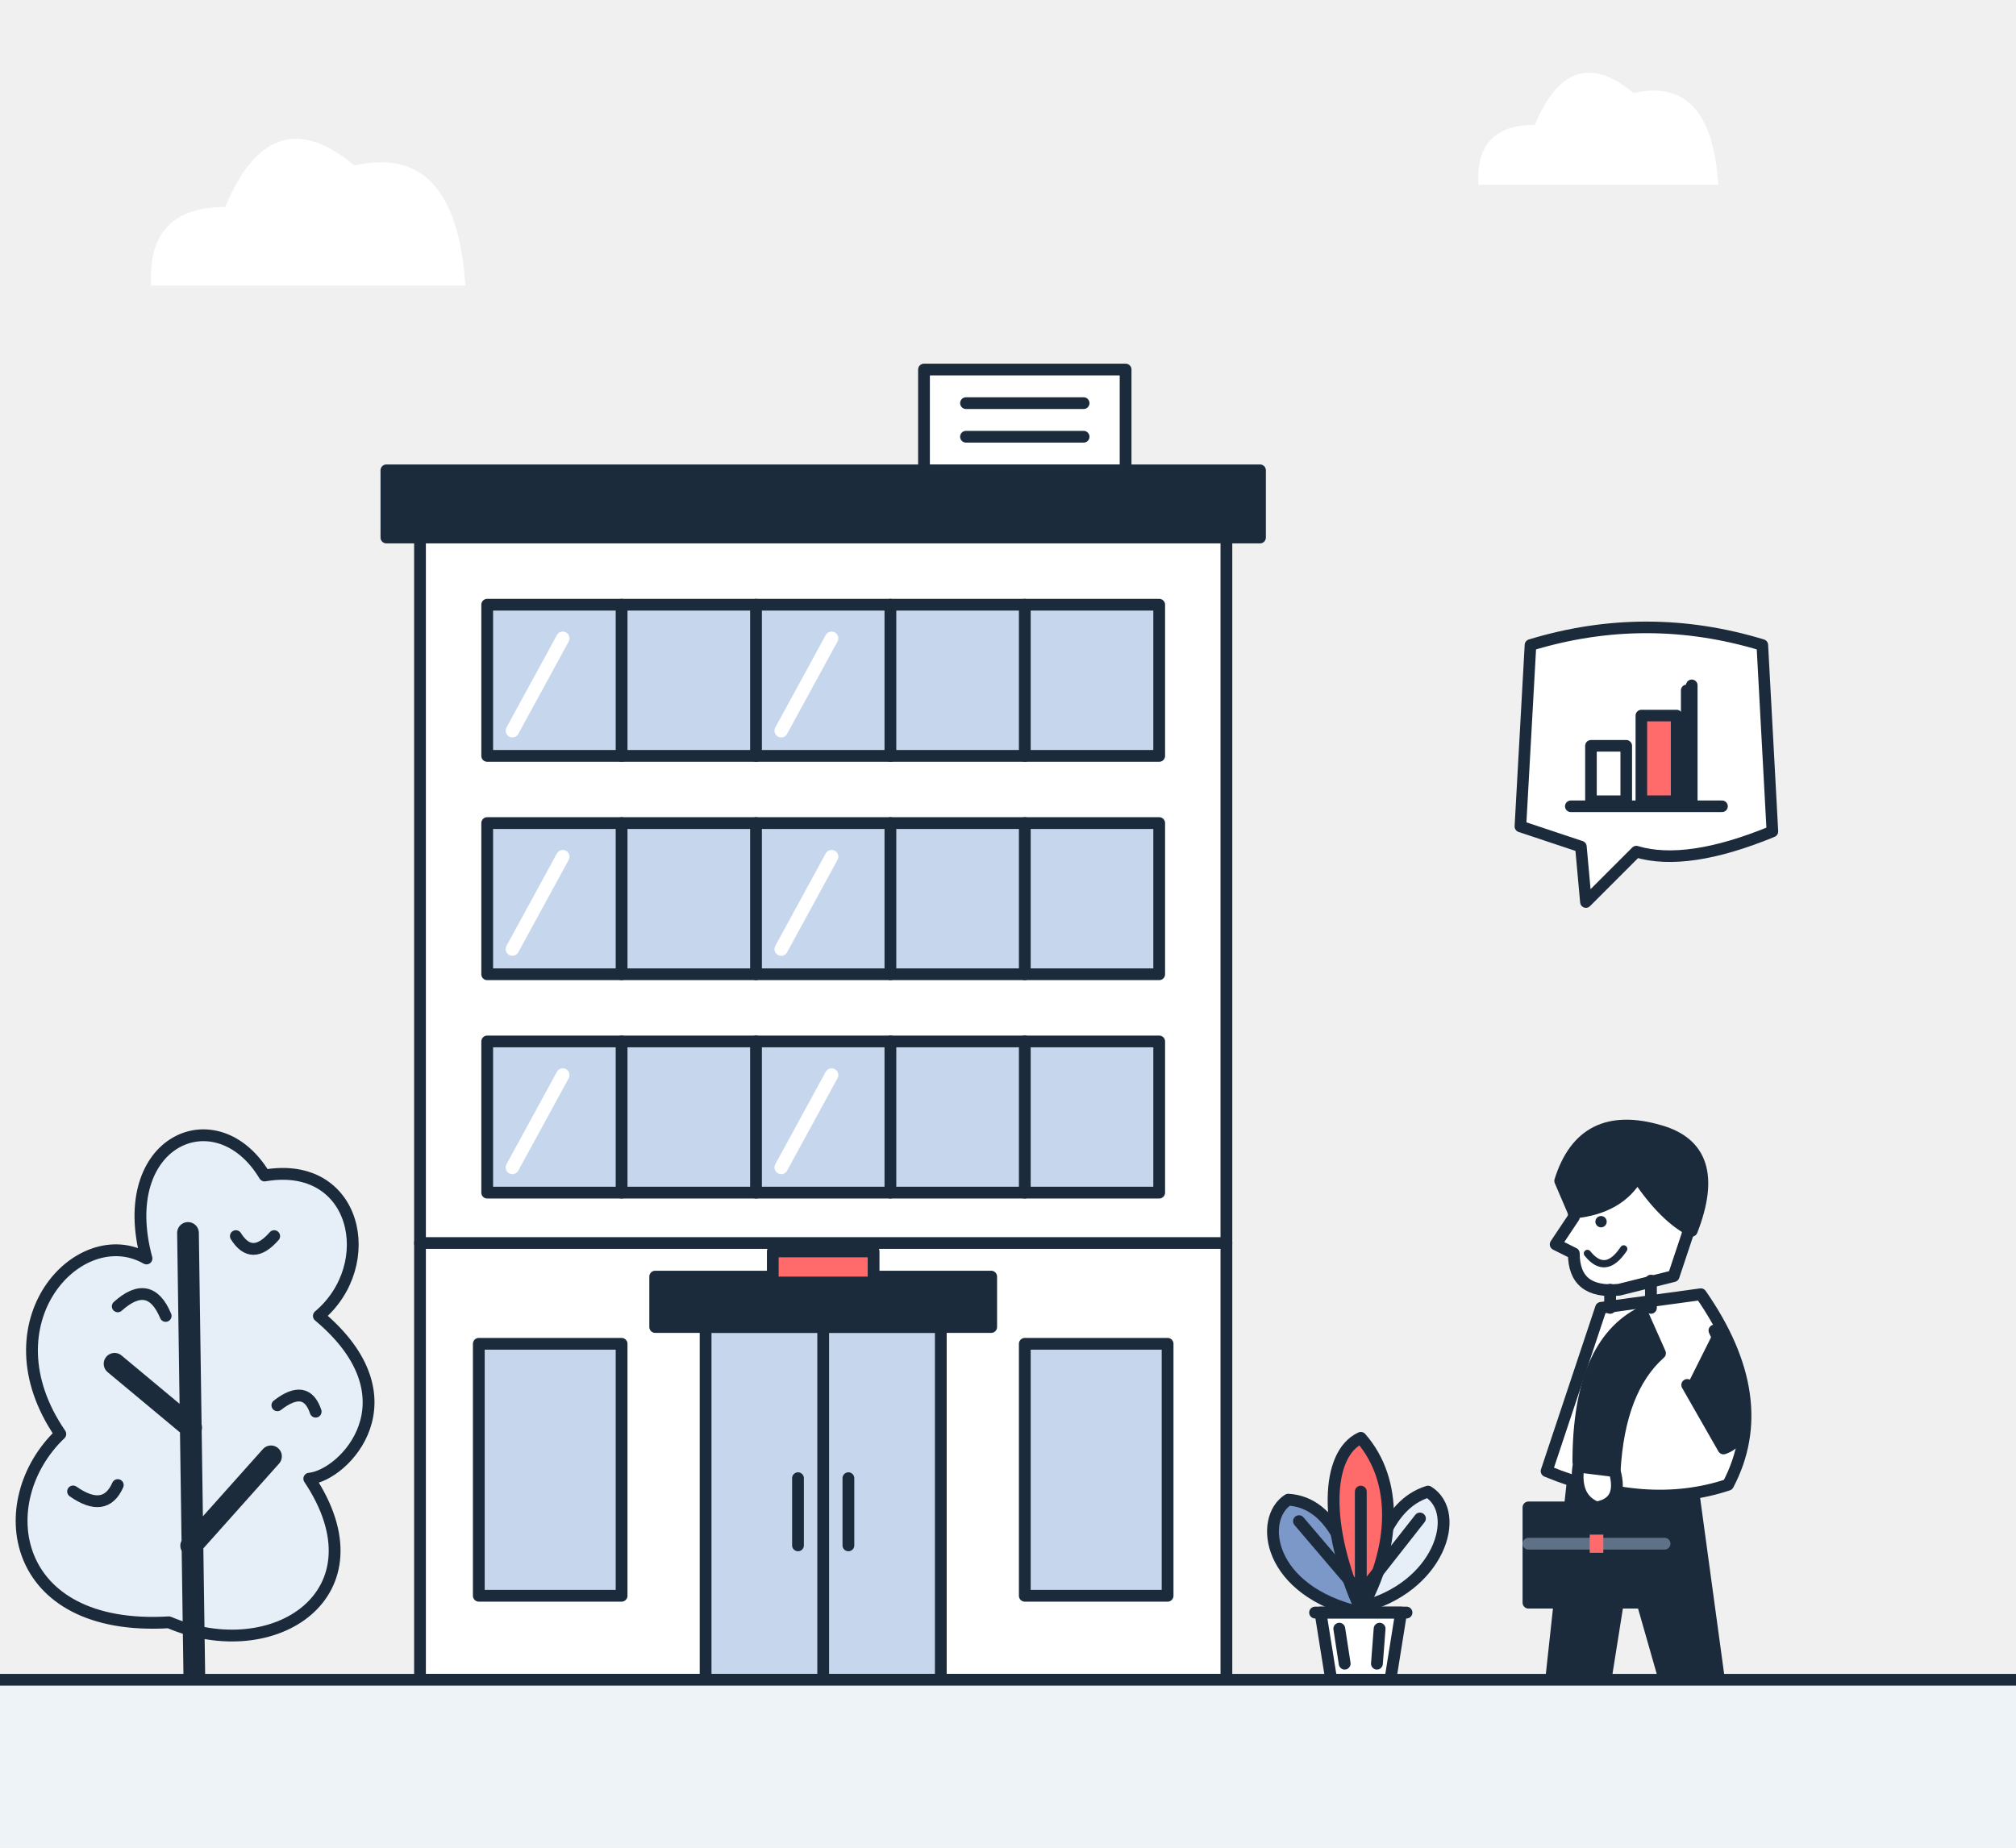
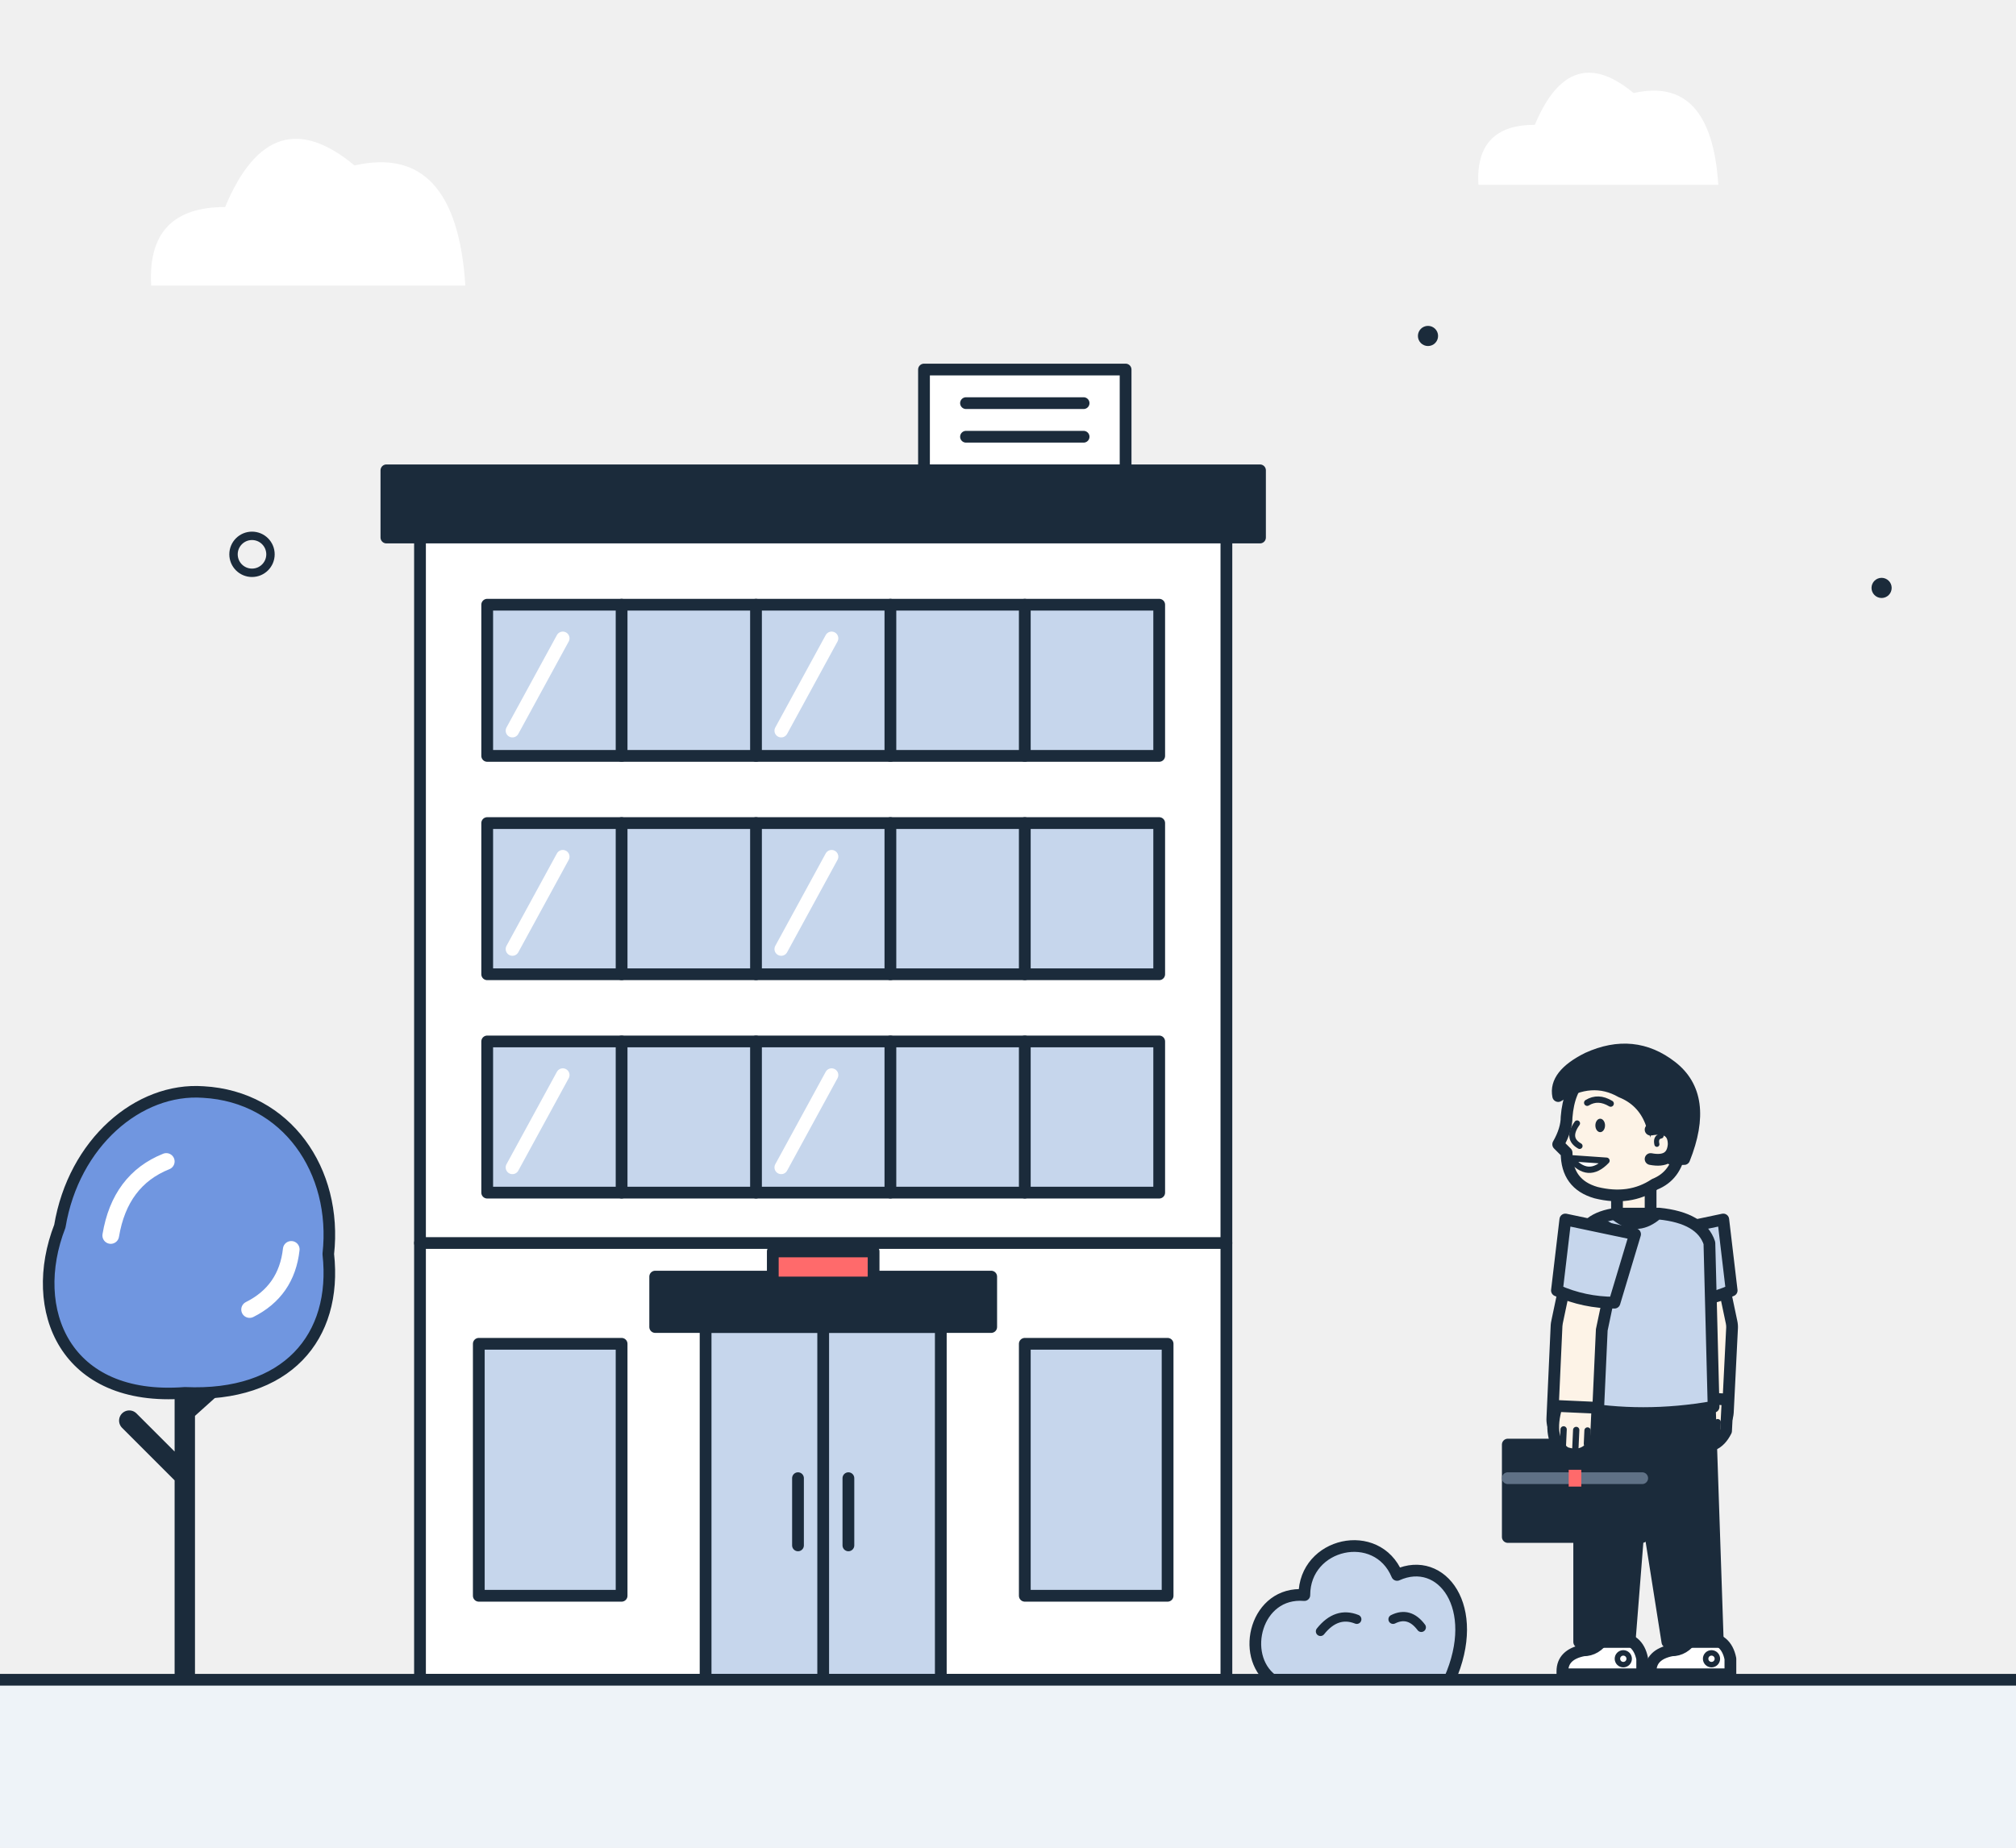
<svg xmlns="http://www.w3.org/2000/svg" class="people-scene" aria-hidden="true" focusable="false" viewBox="0 0 240 220" width="240" height="220" fill="none">
  <g stroke="#1b2b3b" stroke-width="1.4" stroke-linejoin="round" stroke-linecap="round">
+     <circle cx="30" cy="66" r="2.2" stroke-width="1" />
+     <circle cx="170" cy="40" r="1.2" fill="#1b2b3b" stroke="none" />
+     <circle cx="224" cy="70" r="1.2" fill="#1b2b3b" stroke="none" />
    <g class="af-cloud">
      <path transform="translate(18 34) scale(0.55)" d="M0 0q-1-17 16-17q10-24 28-9q22-5 24 26Z" fill="#fff" stroke="none" />
      <path transform="translate(176 22) scale(0.42)" d="M0 0q-1-17 16-17q10-24 28-9q22-5 24 26Z" fill="#fff" stroke="none" />
    </g>
    <path d="M110 56V44h24v12Z" fill="#ffffff" />
    <path d="M115 48h14M115 52h14" />
    <path d="M46 56H150V64H46Z" fill="#1b2b3b" />
    <path d="M50 64H146V200H50Z" fill="#ffffff" />
    <path d="M58 72H138V90H58Z" fill="#c6d6ec" />
    <path d="M74 72v18M90 72v18M106 72v18M122 72v18" />
    <path d="M61 87l6-11M93 87l6-11" stroke="#fff" stroke-width="1.6" />
    <path d="M58 98H138V116H58Z" fill="#c6d6ec" />
    <path d="M74 98v18M90 98v18M106 98v18M122 98v18" />
    <path d="M61 113l6-11M93 113l6-11" stroke="#fff" stroke-width="1.6" />
    <path d="M58 124H138V142H58Z" fill="#c6d6ec" />
    <path d="M74 124v18M90 124v18M106 124v18M122 124v18" />
    <path d="M61 139l6-11M93 139l6-11" stroke="#fff" stroke-width="1.6" />
    <path d="M50 148H146" />
    <path d="M57 160H74V190H57Z" fill="#c6d6ec" />
    <path d="M122 160H139V190H122Z" fill="#c6d6ec" />
    <path d="M84 158H112V200H84Z" fill="#c6d6ec" />
    <path d="M98 158V200M95 176v8M101 176v8" />
    <path d="M78 152H118V158H78Z" fill="#1b2b3b" />
    <path d="M92 152v-3h12v3" fill="#ff6a6b" />
-     <g transform="translate(162 192) scale(0.32)" stroke-width="4.4">
+     <g transform="translate(162 200) scale(0.48)" stroke-width="2.9">
      <g class="af-sway" style="animation-delay:-1.1s">
-         <path d="M0 0C-35-8-38-35-27-42C-10-41-3-20 0 0" fill="#7c98c8" />
-         <path d="M0-2C29-9 38-37 25-45C9-40 5-20 0-2" fill="#e6eef7" />
-         <path d="M0-1C-14-32-13-59 0-65C14-49 13-24 0-1" fill="#ff6a6b" />
-         <path d="M0 6v-51M0-7l-23-27M0-7l22-28" />
+         <path d="M-22 0C-30-6-26-22-14-21C-14-34 4-38 9-26C20-31 30-18 22 0Z" fill="#c6d6ec" />
+         <path d="M-10-12q4-5 9-3M8-15q4-2 7 2" stroke-width="2.3" />
      </g>
-       <path d="M-15 0h30l-4 25h-22Z" fill="#ffffff" />
-       <path d="M-17 0h34M-8 6l2 13M7 6l-1 13" />
    </g>
-     <g transform="translate(22 200) scale(0.38)" stroke-width="3.7">
+     <g transform="translate(22 200) scale(0.551)" stroke-width="2.5">
+       <path d="M0 0V-70M0-44l-12-12M0-58l10-9" stroke-width="4.4" />
      <g class="af-sway" style="animation-delay:-4s">
-         <path d="M-5-18C-55-15-61-56-39-77C-63-112-33-144-12-132C-22-169 10-183 25-158C54-163 61-130 42-114C73-88 50-64 39-63C63-27 28-4-5-18Z" fill="#e6eef7" />
-         <path d="M-21-117q10-9 15 3M16-139q5 8 12 0M29-86q9-7 12 2M-35-59q10 7 14-2" />
+         <path d="M0-62C-26-60-34-80-27-98C-24-116-10-128 4-127C22-126 33-110 31-92C33-74 22-61 0-62Z" fill="#7096e0" />
+         <path d="M-16-96q2-12 12-16M14-80q8-4 9-13" stroke="#fff" stroke-width="3.6" />
      </g>
-       <path d="M3 0l-2-140M2-79l-24-20M2-42l25-28" stroke-width="6.8" />
-       <path d="M-14 1h34" />
    </g>
-     <g class="af-person" transform="translate(196 200) scale(-0.54 0.54)" stroke-width="2.6">
-       <g transform="translate(0-44)">
-         <path d="M-10 0l-6 44h12L6 9V0Z" fill="#1b2b3b" />
-         <path d="M-19 45h17" />
-         <path d="M2 0l7 44h12L16-2Z" fill="#1b2b3b" />
-         <path d="M8 45h17" />
+     <g class="af-person" transform="translate(196 200) scale(-0.5 0.5)" stroke-width="2.8">
+       <path d="M-11 -103L-15 -84L-14 -64" stroke="#1b2b3b" stroke-width="13.6" />
+       <path d="M-11 -103L-15 -84L-14 -64" stroke="#fdf3e7" stroke-width="8" />
+       <g transform="translate(-14 -64) rotate(87.1) scale(1 1)">
+         <path d="M-3-4.5Q5-6.5 8-2Q9.5 3 4.5 5.2H-3Z" fill="#fdf3e7" />
+         <path d="M2.5-2.6h4M2.5 .4h4.6M2.5 3.1h3.2" stroke-width="1.5" />
      </g>
-       <path d="M-12-85Q-28-62-18-43Q0-37 22-46L10-82Z" fill="#ffffff" />
-       <g class="af-arm" style="transform-origin:4px -77px;animation-name:af-swing;animation-duration:2.6s;animation-delay:0s">
-         <path d="M1-81Q15-74 15-48L7-46Q6-64-3-72Z" fill="#1b2b3b" />
-         <g class="af-level" style="transform-origin:11px -40px;animation-name:af-swing-case;animation-duration:2.6s;animation-delay:0s">
-           <path d="M7-38v-5h8v5" stroke-width="2" />
-           <path d="M-4-38h30v21h-30Z" fill="#1b2b3b" />
-           <path d="M-4-30h30" stroke="#5f7186" />
-           <path d="M9.5-32h3v4h-3Z" fill="#ff6a6b" stroke="none" />
+       <path d="M-18.3 -109.6L-20.3 -92.7Q-13.8 -89.8 -6.6 -89.8L-1.7 -106.1Z" fill="#c6d6ec" />
+       <path d="M-20 0V-5Q-19-10 -14-10H-11Q-9-7 -6-7Q-1-6 -1-2V0Z" fill="#ffffff" />
+       <path d="M-20-2H-1" stroke-width="1.4" />
+       <circle cx="-15.5" cy="-5" r="1.4" stroke-width="1.3" />
+       <path d="M-11-10l2-3M-8.5-9l2-3" stroke-width="1.3" />
+       <path d="M1 0V-5Q2-10 7-10H10Q12-7 15-7Q20-6 20-2V0Z" fill="#ffffff" />
+       <path d="M1-2H20" stroke-width="1.4" />
+       <circle cx="5.5" cy="-5" r="1.4" stroke-width="1.3" />
+       <path d="M10-10l2-3M12.5-9l2-3" stroke-width="1.3" />
+       <path d="M-15-68L-17-9H-5L1-47L4-9H16L16-68Z" fill="#1b2b3b" />
+       <path d="M-1-108v-10h8v9" fill="#fdf3e7" />
+       <path d="M-15-104Q-13-110-3-111H7Q15-110 16-104L17-65Q1-62-16-65Z" fill="#c6d6ec" />
+       <path d="M-2-110.5q4.5 3.5 9 0" />
+       <path d="M-8-126Q-11-146 5-147Q18-147 19-134Q19-131 21-127.5L19-125.5Q19-118 12-116Q4-114-2-118Q-7-120-8-126Z" fill="#fdf3e7" />
+       <path d="M-9-124Q-15-139-6-146Q3-153 14-148Q22-144 21-139Q13-144 6-140Q1-138-1-133Q-3-127-6-124Z" fill="#1b2b3b" />
+       <path d="M-1-131q-5.5-1-5.5 3.5q.3 4.5 5.5 3.5" fill="#fdf3e7" />
+       <path d="M-3.5-129.5q1.4.3 1 2" stroke-width="1.2" />
+       <ellipse cx="11" cy="-132" rx="1.15" ry="1.6" fill="#1b2b3b" stroke="none" />
+       <path d="M8.5-137.2q3-1.8 5.6-.2" stroke-width="1.5" />
+       <path d="M16.5-132.5q2.6 3.6-.6 5.4" stroke-width="1.4" />
+       <path d="M9.5-123.6q4.4 4.6 8.6-.6Z" fill="#fff" stroke-width="1.5" />
+       <g class="af-arm" style="transform-origin:12px -103px;animation-name:af-swing;animation-duration:2.6s;animation-delay:0s">
+         <g class="af-level" style="transform-origin:17px -60px;animation-name:af-swing-case;animation-duration:2.6s;animation-delay:0s">
+           <path d="M12-56v-5h10v5" stroke-width="2.4" />
+           <path d="M1-56h32v22h-32Z" fill="#1b2b3b" />
+           <path d="M1-48h32" stroke="#5f7186" />
+           <path d="M15.5-50h3v4h-3Z" fill="#ff6a6b" stroke="none" />
        </g>
-         <path d="M7-46q-2 7 4 8q5-2 4-9Z" fill="#ffffff" />
-       </g>
-       <path d="M-15-77Q-26-54-17-51L-9-65" fill="#1b2b3b" />
-       <path d="M-9-98Q-14-117 4-117Q16-117 16-102L20-96L16-94Q16-85 6-86L-6-89Z" fill="#ffffff" />
-       <path d="M-10-99Q-17-117-3-121Q14-126 19-110L16-103Q6-104 2-111Q-4-102-10-99Z" fill="#1b2b3b" />
-       <path d="M-1-88v6M8-86v4" />
-       <circle cx="10" cy="-101" r="1.25" fill="#1b2b3b" stroke="none" />
-       <path d="M5-95Q9-89 13-94" stroke-width="1.6" />
-       <path d="M8-105q3-2 5 0" stroke-width="1" />
-     </g>
-     <g transform="translate(196 90) scale(.6)" stroke-width="2.3">
-       <g class="af-note" style="animation-delay:-4.2s">
-         <path d="M-23-22Q0-29 23-22L25 15Q8 22-2 19L-12 29l-1-11-12-4Z" fill="#ffffff" />
-         <path d="M-11 9V-2h7v11Z" fill="#ffffff" />
-         <path d="M-1 9V-8h7V9Z" fill="#ff6a6b" />
-         <path d="M9 9V-14h0" />
-         <path d="M-15 10h30M8 9V-13" />
+         <path d="M12 -103L16 -84L17 -62" stroke="#1b2b3b" stroke-width="13.6" />
+         <path d="M12 -103L16 -84L17 -62" stroke="#fdf3e7" stroke-width="8" />
+         <g transform="translate(17 -62) rotate(87.4) scale(1 1)">
+           <path d="M-3-4.5Q5-6.5 8-2Q9.5 3 4.5 5.2H-3Z" fill="#fdf3e7" />
+           <path d="M2.5-2.6h4M2.5 .4h4.6M2.5 3.1h3.2" stroke-width="1.5" />
+         </g>
+         <path d="M2.7 -106.1L7.6 -89.8Q14.8 -89.8 21.3 -92.7L19.3 -109.6Z" fill="#c6d6ec" />
      </g>
    </g>
    <path d="M0 200H240V220H0Z" fill="#eef3f8" stroke="none" />
    <path d="M0 200H240" />
  </g>
</svg>
